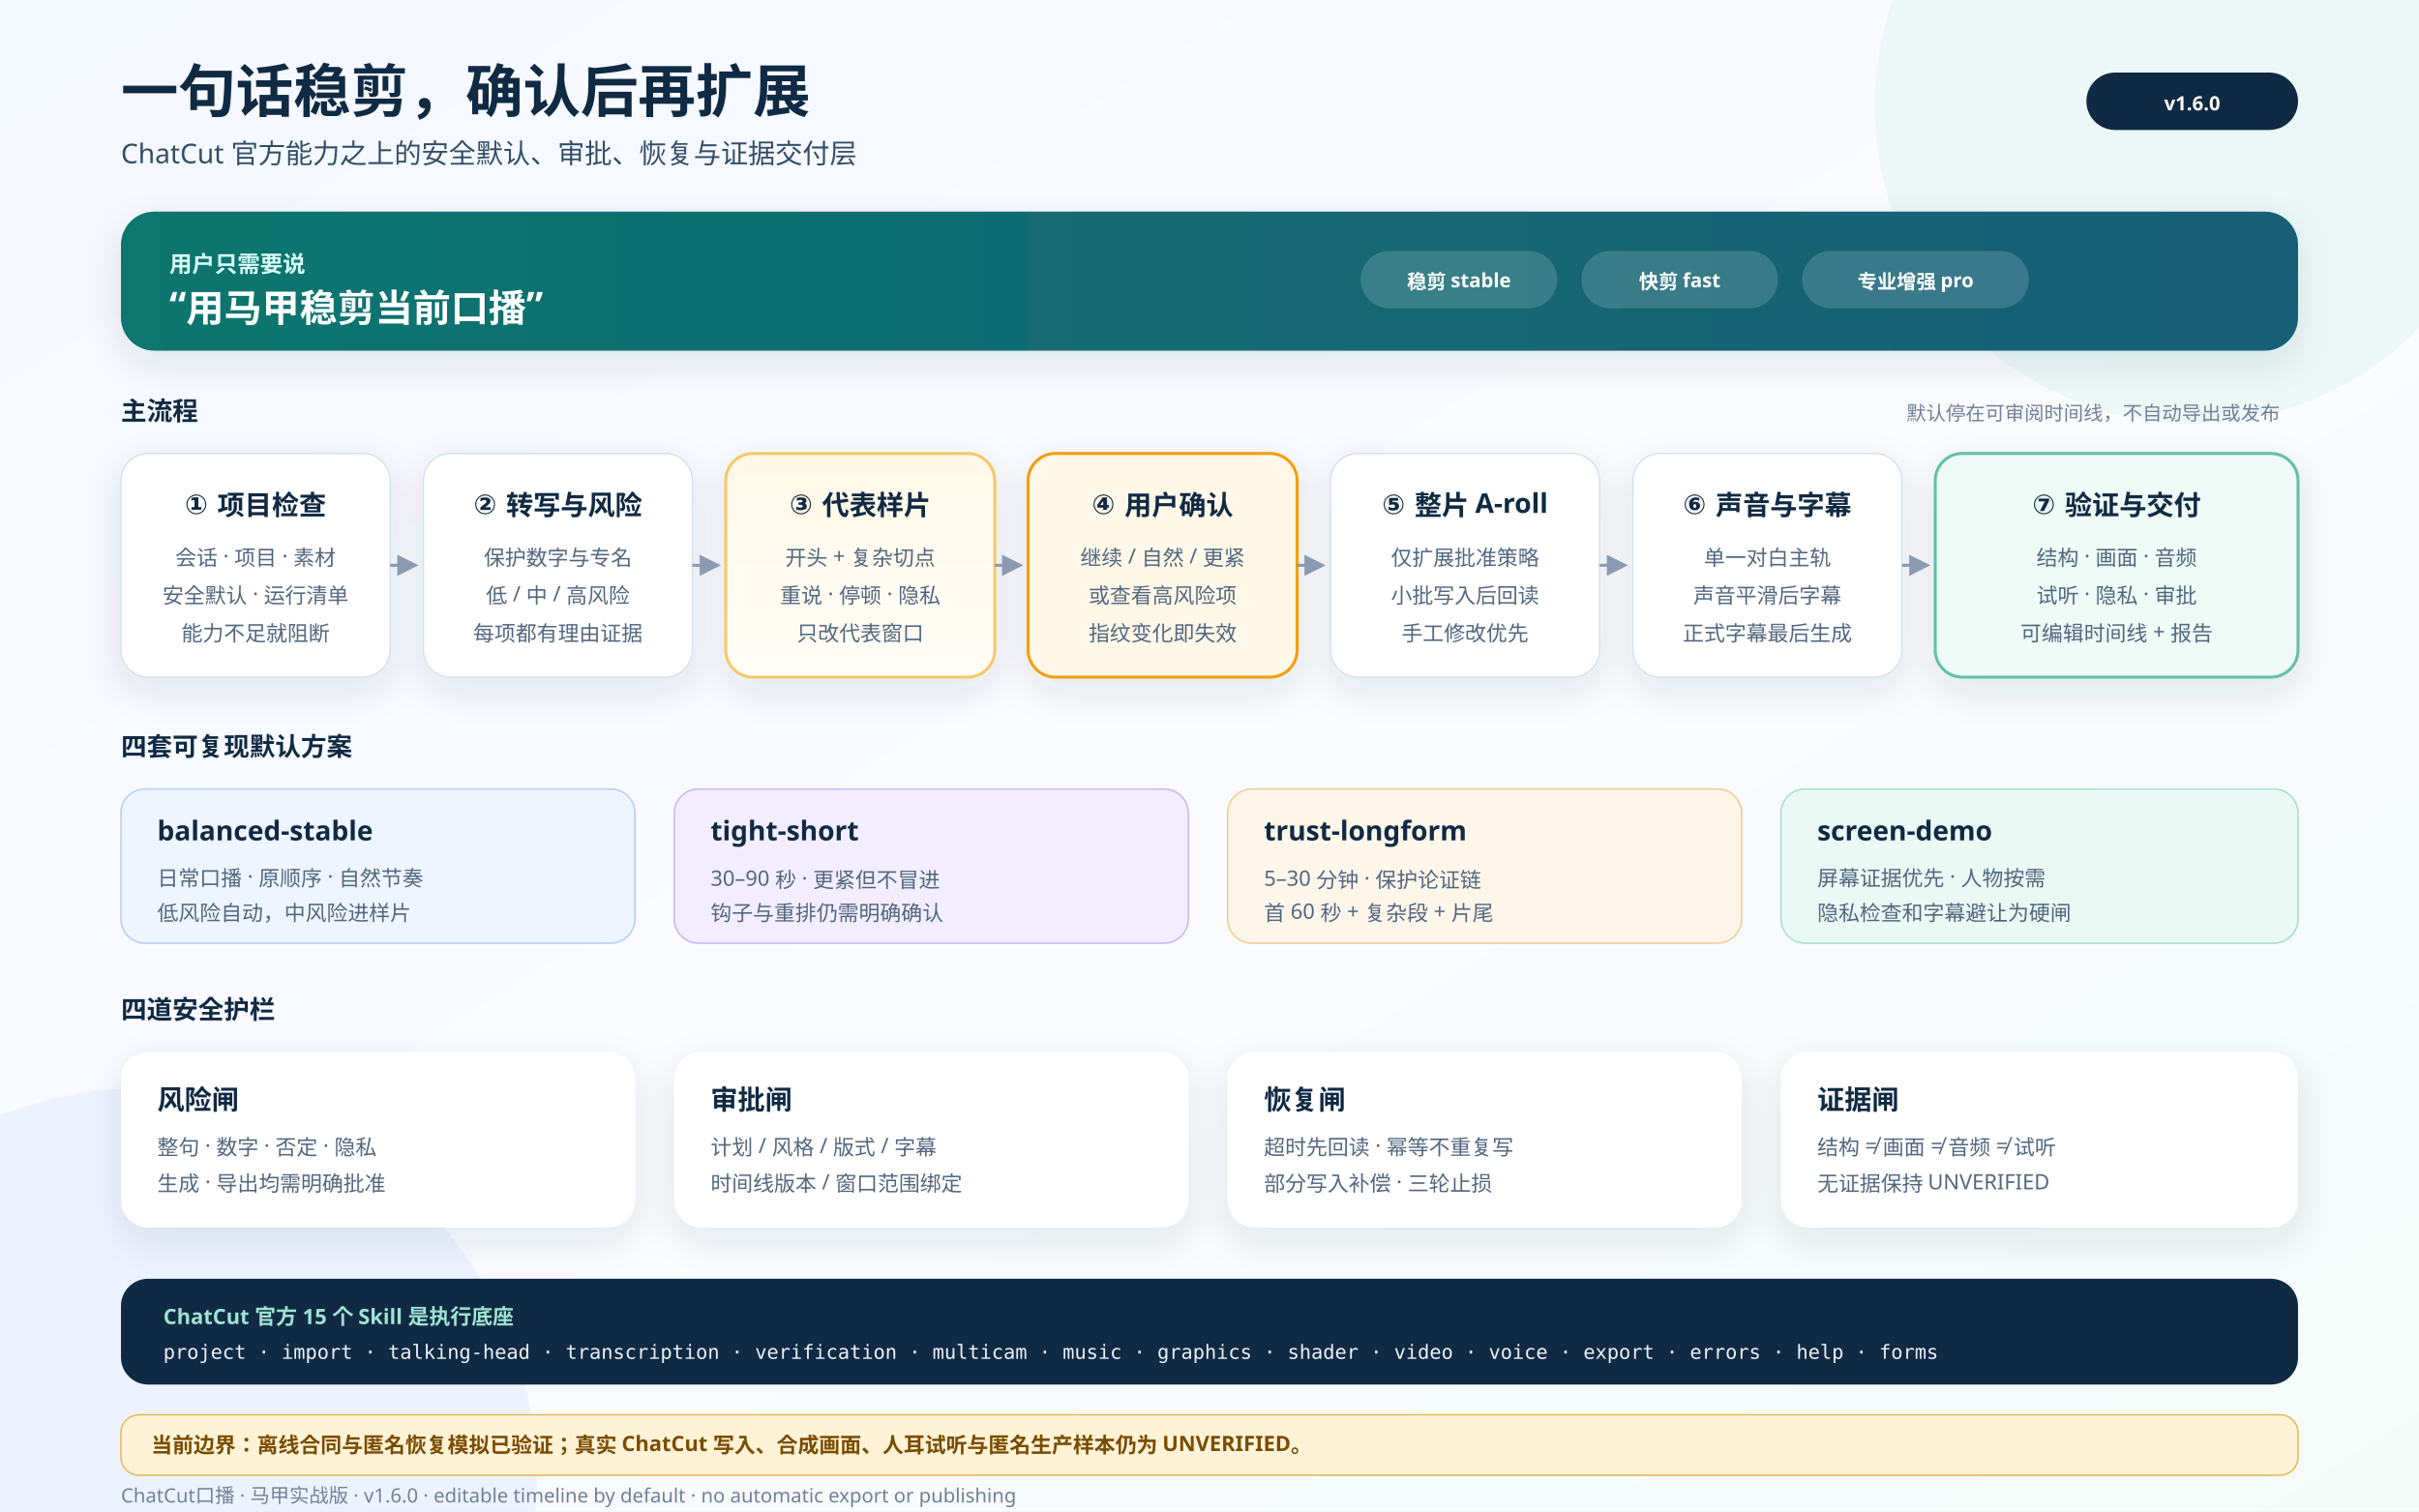
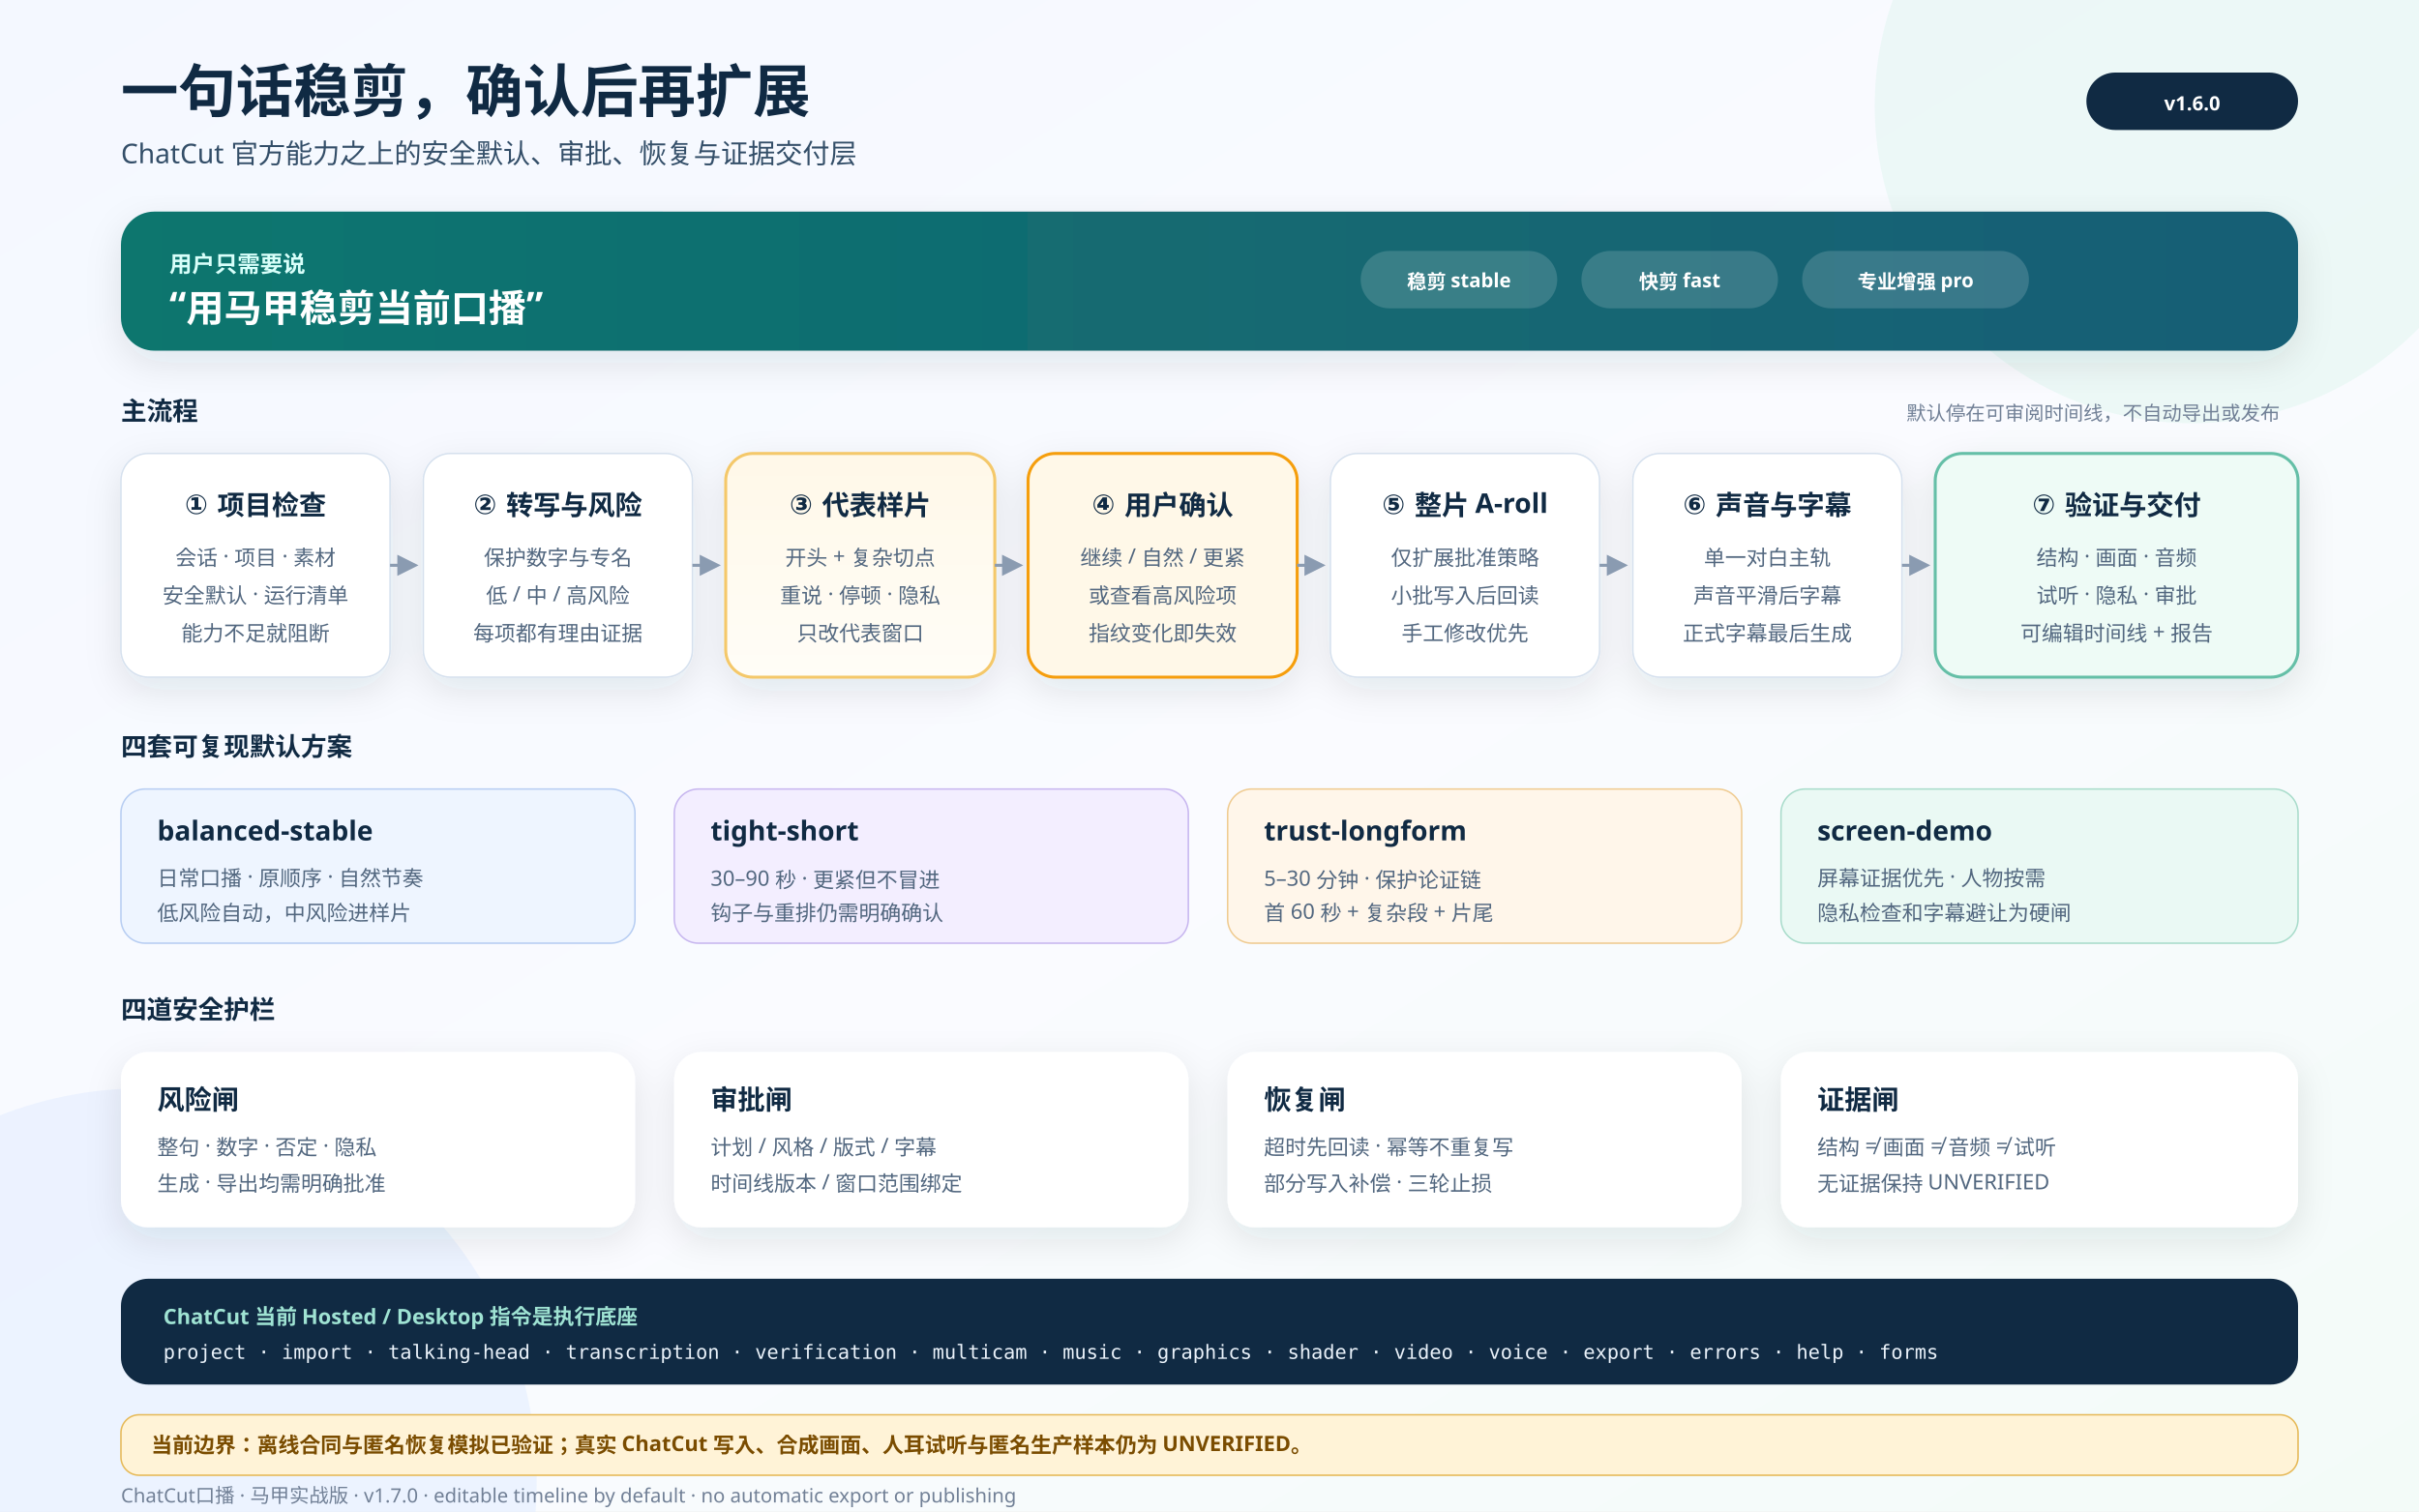
<svg xmlns="http://www.w3.org/2000/svg" viewBox="0 0 1600 1000" font-family="'PingFang SC','Hiragino Sans GB','Microsoft YaHei',sans-serif">
  <defs>
    <linearGradient id="bg" x1="0" y1="0" x2="1" y2="1">
      <stop offset="0" stop-color="#F4F8FF" />
      <stop offset="0.52" stop-color="#FAFBFF" />
      <stop offset="1" stop-color="#F3FBF8" />
    </linearGradient>
    <linearGradient id="prompt" x1="0" y1="0" x2="1" y2="0">
      <stop offset="0" stop-color="#0F766E" />
      <stop offset="1" stop-color="#155E75" />
    </linearGradient>
    <linearGradient id="sample" x1="0" y1="0" x2="0" y2="1">
      <stop offset="0" stop-color="#FFF8E8" />
      <stop offset="1" stop-color="#FFFDF7" />
    </linearGradient>
    <filter id="shadow" x="-20%" y="-20%" width="140%" height="150%">
      <feDropShadow dx="0" dy="8" stdDeviation="12" flood-color="#102A43" flood-opacity="0.10" />
    </filter>
    <marker id="arrow" viewBox="0 0 10 10" refX="8" refY="5" markerWidth="7" markerHeight="7" orient="auto">
      <path d="M0 0L10 5L0 10Z" fill="#8A9BB1" />
    </marker>
    <style>
      .ink{fill:#102A43}.body{fill:#334E68}.muted{fill:#718096}
      .tiny{font-size:13px}.small{font-size:15px}.label{font-size:16px;font-weight:700}
      .cardTitle{font-size:18px;font-weight:700;fill:#102A43}.cardBody{font-size:14px;fill:#52677F}
      .chip{font-size:13px;font-weight:700;fill:#FFFFFF}.mono{font-family:'SFMono-Regular',Consolas,monospace}
    </style>
  </defs>
  <rect width="1600" height="1000" fill="url(#bg)" />
  <circle cx="1450" cy="70" r="210" fill="#DDF5EF" opacity="0.48" />
  <circle cx="95" cy="980" r="260" fill="#E5EEFF" opacity="0.65" />
  <text x="80" y="74" class="ink" font-size="38" font-weight="800">一句话稳剪，确认后再扩展</text>
  <text x="80" y="108" class="body" font-size="18">ChatCut 官方能力之上的安全默认、审批、恢复与证据交付层</text>
  <rect x="1380" y="48" width="140" height="38" rx="19" fill="#102A43" />
  <text x="1450" y="73" class="chip" text-anchor="middle">v1.6.0</text>
  <rect x="80" y="140" width="1440" height="92" rx="22" fill="url(#prompt)" filter="url(#shadow)" />
  <text x="112" y="180" fill="#D8FFFA" font-size="15" font-weight="700">用户只需要说</text>
  <text x="112" y="211" fill="#FFFFFF" font-size="25" font-weight="750">“用马甲稳剪当前口播”</text>
  <g transform="translate(900 166)">
    <rect width="130" height="38" rx="19" fill="#FFFFFF" opacity="0.15" />
    <text x="65" y="25" class="chip" text-anchor="middle">稳剪 stable</text>
    <rect x="146" width="130" height="38" rx="19" fill="#FFFFFF" opacity="0.15" />
    <text x="211" y="25" class="chip" text-anchor="middle">快剪 fast</text>
    <rect x="292" width="150" height="38" rx="19" fill="#FFFFFF" opacity="0.15" />
    <text x="367" y="25" class="chip" text-anchor="middle">专业增强 pro</text>
  </g>
  <text x="80" y="278" class="ink" font-size="17" font-weight="750">主流程</text>
  <text x="1508" y="278" class="muted tiny" text-anchor="end">默认停在可审阅时间线，不自动导出或发布</text>
  <g filter="url(#shadow)">
    <rect x="80" y="300" width="178" height="148" rx="18" fill="#FFFFFF" stroke="#D6E1EE" />
    <rect x="280" y="300" width="178" height="148" rx="18" fill="#FFFFFF" stroke="#D6E1EE" />
    <rect x="480" y="300" width="178" height="148" rx="18" fill="url(#sample)" stroke="#F4C86A" stroke-width="2" />
    <rect x="680" y="300" width="178" height="148" rx="18" fill="#FFF8E8" stroke="#F59E0B" stroke-width="2" />
    <rect x="880" y="300" width="178" height="148" rx="18" fill="#FFFFFF" stroke="#D6E1EE" />
    <rect x="1080" y="300" width="178" height="148" rx="18" fill="#FFFFFF" stroke="#D6E1EE" />
    <rect x="1280" y="300" width="240" height="148" rx="18" fill="#EEFBF6" stroke="#65BFA7" stroke-width="2" />
  </g>
  <g class="cardTitle" text-anchor="middle">
    <text x="169" y="340">① 项目检查</text>
    <text x="369" y="340">② 转写与风险</text>
    <text x="569" y="340">③ 代表样片</text>
    <text x="769" y="340">④ 用户确认</text>
    <text x="969" y="340">⑤ 整片 A-roll</text>
    <text x="1169" y="340">⑥ 声音与字幕</text>
    <text x="1400" y="340">⑦ 验证与交付</text>
  </g>
  <g class="cardBody" text-anchor="middle">
    <text x="169" y="374">会话 · 项目 · 素材</text>
    <text x="169" y="399">安全默认 · 运行清单</text>
    <text x="169" y="424">能力不足就阻断</text>
    <text x="369" y="374">保护数字与专名</text>
    <text x="369" y="399">低 / 中 / 高风险</text>
    <text x="369" y="424">每项都有理由证据</text>
    <text x="569" y="374">开头 + 复杂切点</text>
    <text x="569" y="399">重说 · 停顿 · 隐私</text>
    <text x="569" y="424">只改代表窗口</text>
    <text x="769" y="374">继续 / 自然 / 更紧</text>
    <text x="769" y="399">或查看高风险项</text>
    <text x="769" y="424">指纹变化即失效</text>
    <text x="969" y="374">仅扩展批准策略</text>
    <text x="969" y="399">小批写入后回读</text>
    <text x="969" y="424">手工修改优先</text>
    <text x="1169" y="374">单一对白主轨</text>
    <text x="1169" y="399">声音平滑后字幕</text>
    <text x="1169" y="424">正式字幕最后生成</text>
    <text x="1400" y="374">结构 · 画面 · 音频</text>
    <text x="1400" y="399">试听 · 隐私 · 审批</text>
    <text x="1400" y="424">可编辑时间线 + 报告</text>
  </g>
  <g stroke="#8A9BB1" stroke-width="2" marker-end="url(#arrow)">
    <path d="M258 374H274" />
    <path d="M458 374H474" />
    <path d="M658 374H674" />
    <path d="M858 374H874" />
    <path d="M1058 374H1074" />
    <path d="M1258 374H1274" />
  </g>
  <text x="80" y="500" class="ink" font-size="17" font-weight="750">四套可复现默认方案</text>
  <g>
    <rect x="80" y="522" width="340" height="102" rx="16" fill="#EEF5FF" stroke="#B7CDF2" />
    <rect x="446" y="522" width="340" height="102" rx="16" fill="#F3EEFF" stroke="#C7B6EF" />
    <rect x="812" y="522" width="340" height="102" rx="16" fill="#FFF6EA" stroke="#EFCB91" />
    <rect x="1178" y="522" width="342" height="102" rx="16" fill="#EAF9F4" stroke="#A9DCCB" />
  </g>
  <g class="cardTitle">
    <text x="104" y="556">balanced-stable</text>
    <text x="470" y="556">tight-short</text>
    <text x="836" y="556">trust-longform</text>
    <text x="1202" y="556">screen-demo</text>
  </g>
  <g class="cardBody">
    <text x="104" y="586">日常口播 · 原顺序 · 自然节奏</text>
    <text x="104" y="609">低风险自动，中风险进样片</text>
    <text x="470" y="586">30–90 秒 · 更紧但不冒进</text>
    <text x="470" y="609">钩子与重排仍需明确确认</text>
    <text x="836" y="586">5–30 分钟 · 保护论证链</text>
    <text x="836" y="609">首 60 秒 + 复杂段 + 片尾</text>
    <text x="1202" y="586">屏幕证据优先 · 人物按需</text>
    <text x="1202" y="609">隐私检查和字幕避让为硬闸</text>
  </g>
  <text x="80" y="674" class="ink" font-size="17" font-weight="750">四道安全护栏</text>
  <g filter="url(#shadow)">
    <rect x="80" y="696" width="340" height="116" rx="18" fill="#FFFFFF" />
    <rect x="446" y="696" width="340" height="116" rx="18" fill="#FFFFFF" />
    <rect x="812" y="696" width="340" height="116" rx="18" fill="#FFFFFF" />
    <rect x="1178" y="696" width="342" height="116" rx="18" fill="#FFFFFF" />
  </g>
  <g class="cardTitle">
    <text x="104" y="734">风险闸</text>
    <text x="470" y="734">审批闸</text>
    <text x="836" y="734">恢复闸</text>
    <text x="1202" y="734">证据闸</text>
  </g>
  <g class="cardBody">
    <text x="104" y="764">整句 · 数字 · 否定 · 隐私</text>
    <text x="104" y="788">生成 · 导出均需明确批准</text>
    <text x="470" y="764">计划 / 风格 / 版式 / 字幕</text>
    <text x="470" y="788">时间线版本 / 窗口范围绑定</text>
    <text x="836" y="764">超时先回读 · 幂等不重复写</text>
    <text x="836" y="788">部分写入补偿 · 三轮止损</text>
    <text x="1202" y="764">结构 ≠ 画面 ≠ 音频 ≠ 试听</text>
    <text x="1202" y="788">无证据保持 UNVERIFIED</text>
  </g>
  <rect x="80" y="846" width="1440" height="70" rx="18" fill="#102A43" />
-   <text x="108" y="876" fill="#9FE3D3" font-size="14" font-weight="700">ChatCut 官方 15 个 Skill 是执行底座</text>
+   <text x="108" y="876" fill="#9FE3D3" font-size="14" font-weight="700">ChatCut 当前 Hosted / Desktop 指令是执行底座</text>
  <text x="108" y="899" fill="#EAF2FA" class="tiny mono">project · import · talking-head · transcription · verification · multicam · music · graphics · shader · video · voice · export · errors · help · forms</text>
  <rect x="80" y="936" width="1440" height="40" rx="12" fill="#FFF3D7" stroke="#E6B957" />
  <text x="100" y="961" fill="#7A4C00" font-size="14" font-weight="700">当前边界：离线合同与匿名恢复模拟已验证；真实 ChatCut 写入、合成画面、人耳试听与匿名生产样本仍为 UNVERIFIED。</text>
-   <text x="80" y="994" class="muted tiny">ChatCut口播 · 马甲实战版 · v1.6.0 · editable timeline by default · no automatic export or publishing</text>
+   <text x="80" y="994" class="muted tiny">ChatCut口播 · 马甲实战版 · v1.7.0 · editable timeline by default · no automatic export or publishing</text>
</svg>
